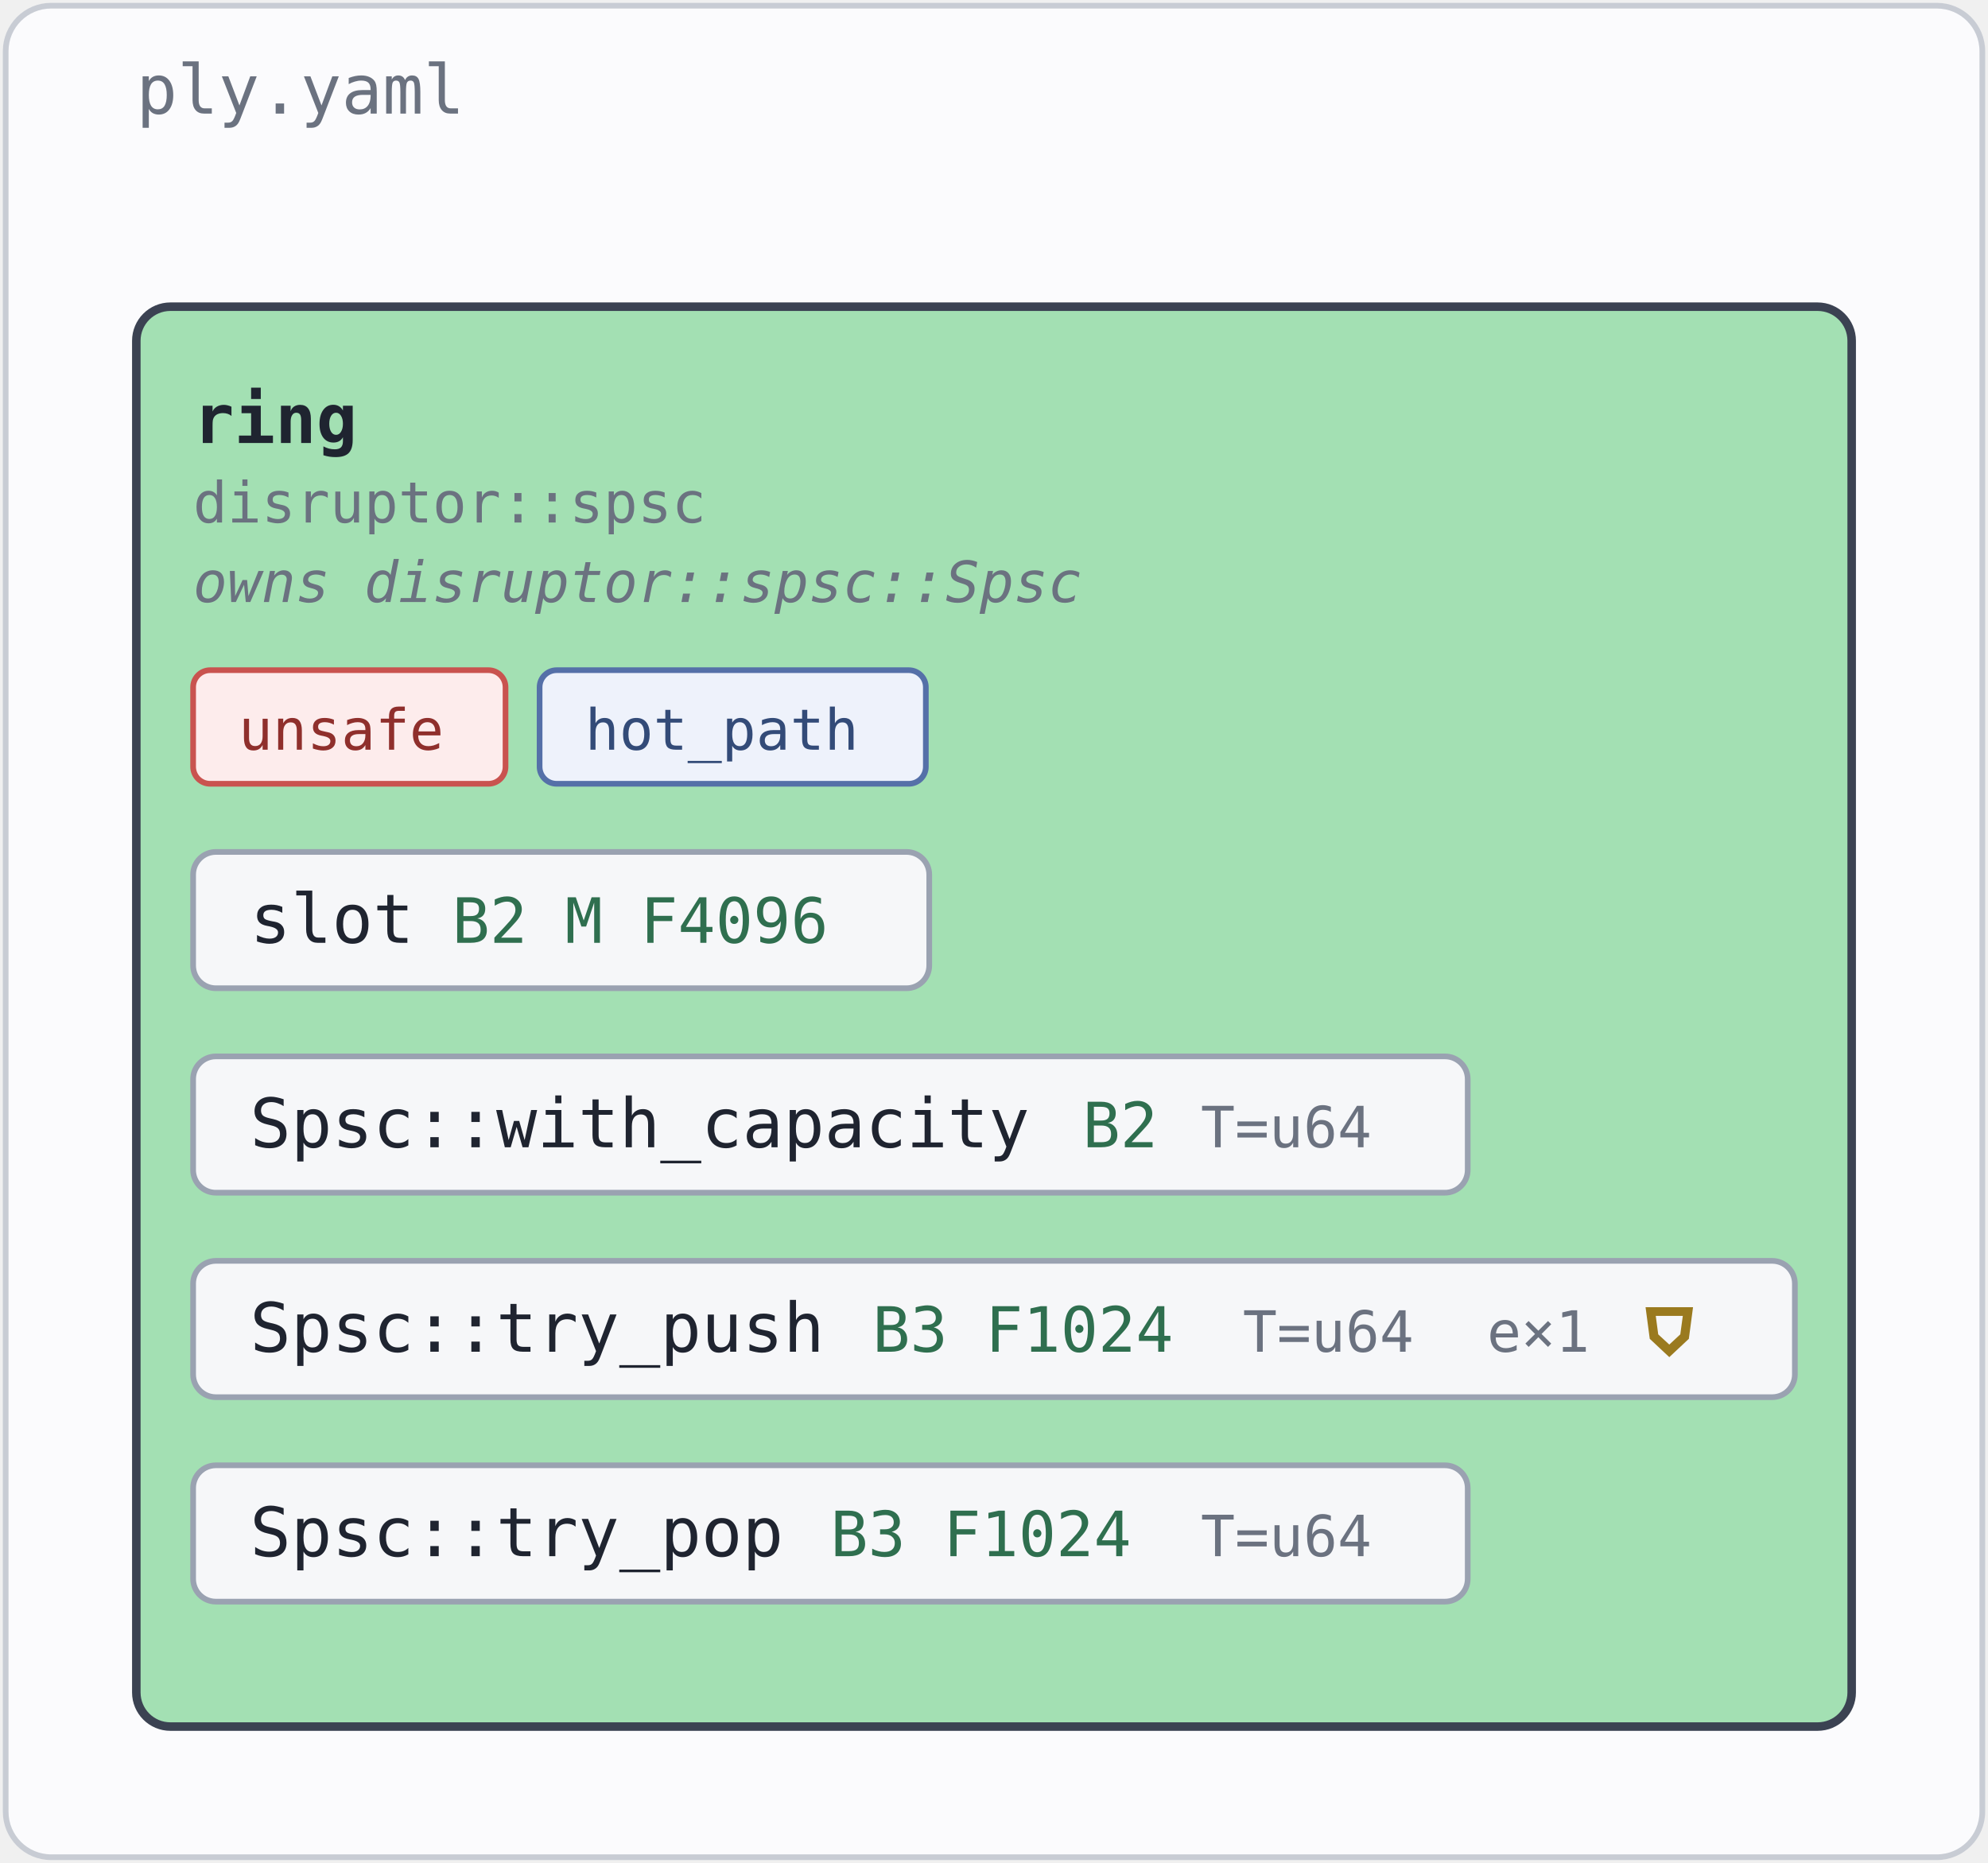
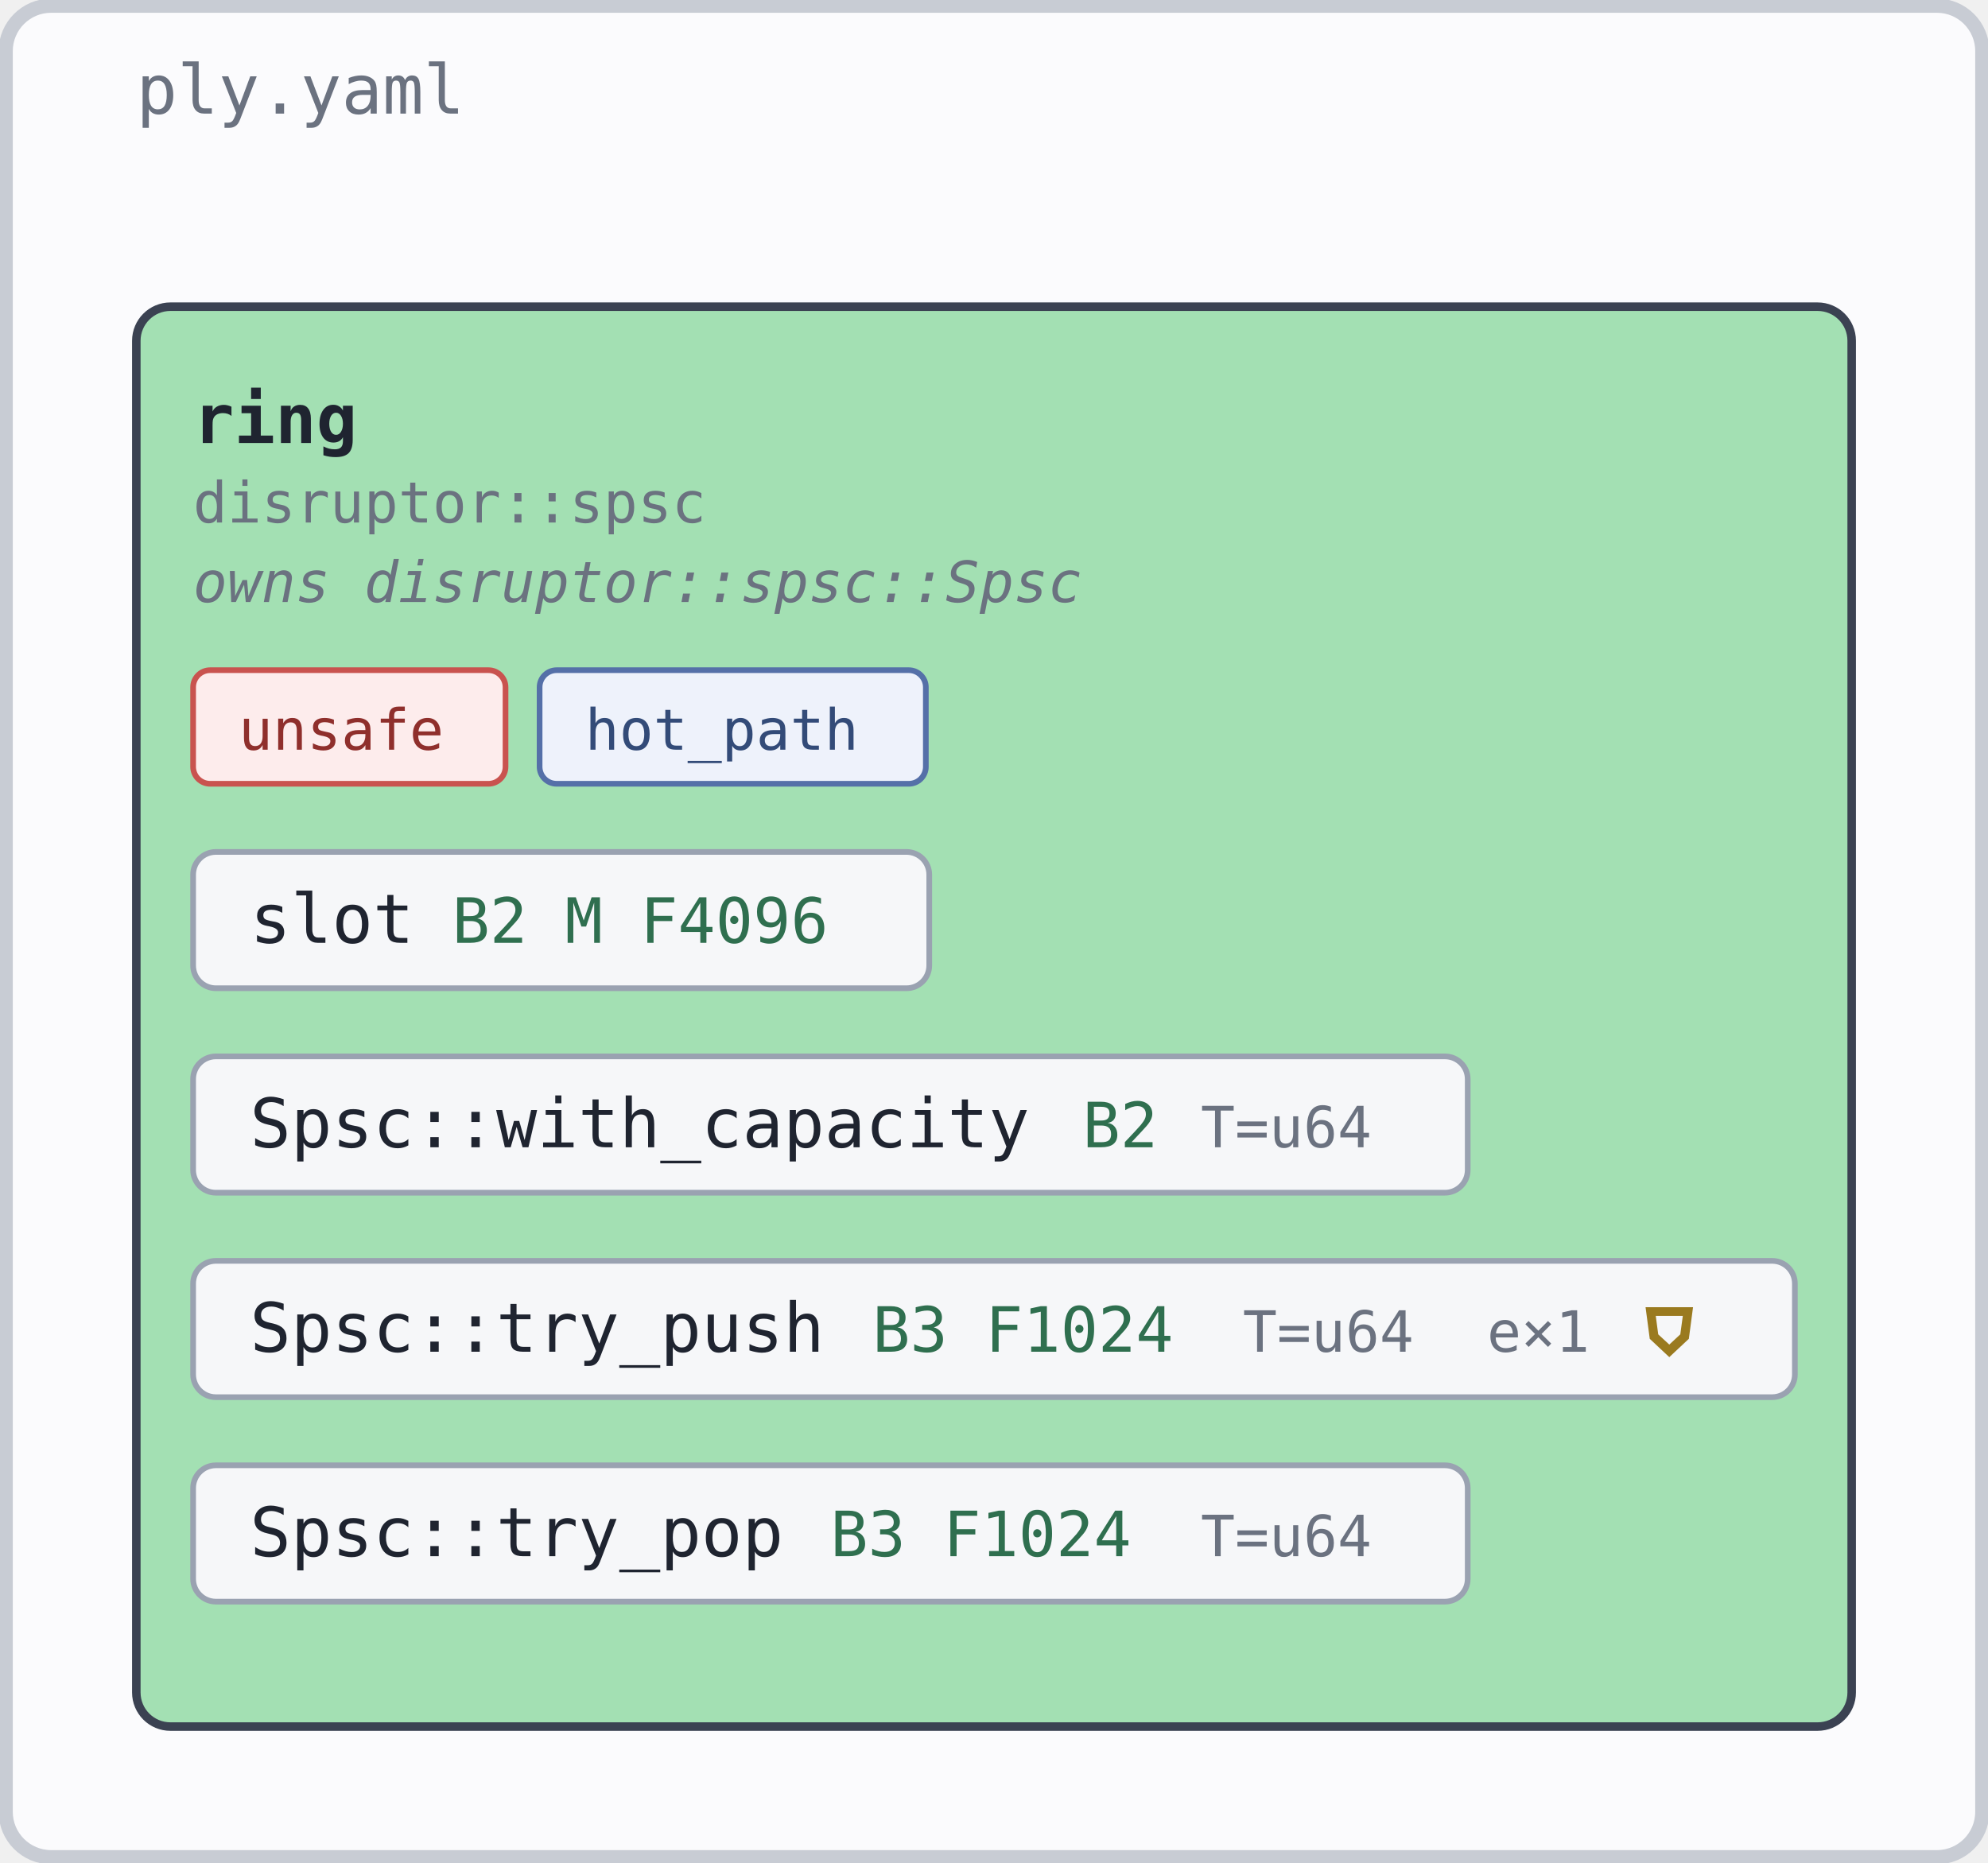
<svg xmlns="http://www.w3.org/2000/svg" width="350.0" height="328.0" viewBox="0 0 350.0 328.0" font-family="monospace" font-size="12">
-   <style>.workspace-frame{fill:#fbfbfd;stroke:#c8ccd4}.workspace-title{fill:#6b7280}.component-box{stroke:#3b4252;stroke-width:1.5}.hollow-box{stroke-dasharray:6 4}.collapsed-stack{stroke:#3b4252;stroke-width:1.5}.pure-seal{fill:none;stroke:#3b4252}.strict-notch{fill:#1f2430}.component-name{fill:#1f2430;font-weight:bold}.component-anchor{fill:#6b7280;font-size:10px}.component-owns{fill:#6b7280;font-size:10px;font-style:italic}.ceiling-unclaimed{fill:#fff}.ceiling-tested{fill:#eaf6ec}.ceiling-fuzzed{fill:#cdeed3}.ceiling-bounded{fill:#a3e0b3}.ceiling-proved{fill:#78d194}.contract-mark{fill:#1f2430}.cap-badge rect{fill:#fdecec;stroke:#c9534f}.cap-badge text{fill:#8f2f2c;font-size:10px}.profile-tag rect{fill:#eef2fb;stroke:#5570a8}.profile-tag text{fill:#334b78;font-size:10px}.fn-chip-box{fill:#f6f7f9;stroke:#9aa2b1}.fn-chip-box-synth{fill:#ecdff5;stroke:#9aa2b1}.fn-name{fill:#1f2430}.fn-checks{fill:#2f6f4f;font-size:11px}.fn-check-with{fill:#6b7280;font-size:10px}.fn-examples{fill:#6b7280;font-size:10px}.fn-shield{fill:none;stroke:#9a7a1f;font-size:13px}.unresolved-pin circle,.registry-pin circle{fill:#fff6d8;stroke:#b08900}.pin-label{fill:#7a5c00;font-size:10px;text-anchor:middle}.edge-line{fill:none;stroke:#3b4252;stroke-width:1.5}.edge-label{fill:#3b4252;font-size:10px;text-anchor:middle}.deny-line{fill:none;stroke:#c9534f;stroke-width:1.5}.deny-bar{stroke:#c9534f;stroke-width:3}.deny-except{fill:#8f2f2c;font-size:10px;text-anchor:middle}.any-node circle{fill:#eceef2;stroke:#9aa2b1}.any-label{fill:#4b5563;text-anchor:middle}#arrow path{fill:#3b4252}</style>
+   <style>.workspace-frame{fill:#fbfbfd;stroke:#c8ccd4;stroke-width:2.5}.workspace-title{fill:#6b7280}.component-box{stroke:#3b4252;stroke-width:1.5}.hollow-box{stroke-dasharray:6 4}.collapsed-stack{stroke:#3b4252;stroke-width:1.5}.pure-seal{fill:none;stroke:#3b4252}.strict-notch{fill:#1f2430}.component-name{fill:#1f2430;font-weight:bold}.component-anchor{fill:#6b7280;font-size:10px}.component-owns{fill:#6b7280;font-size:10px;font-style:italic}.ceiling-unclaimed{fill:#fff}.ceiling-tested{fill:#eaf6ec}.ceiling-fuzzed{fill:#cdeed3}.ceiling-bounded{fill:#a3e0b3}.ceiling-proved{fill:#78d194}.contract-mark{fill:#1f2430}.cap-badge rect{fill:#fdecec;stroke:#c9534f}.cap-badge text{fill:#8f2f2c;font-size:10px}.profile-tag rect{fill:#eef2fb;stroke:#5570a8}.profile-tag text{fill:#334b78;font-size:10px}.fn-chip-box{fill:#f6f7f9;stroke:#9aa2b1}.fn-chip-box-synth{fill:#ecdff5;stroke:#9aa2b1}.fn-name{fill:#1f2430}.fn-checks{fill:#2f6f4f;font-size:11px}.fn-check-with{fill:#6b7280;font-size:10px}.fn-examples{fill:#6b7280;font-size:10px}.fn-shield{fill:none;stroke:#9a7a1f;font-size:13px}.unresolved-pin circle,.registry-pin circle{fill:#fff6d8;stroke:#b08900}.pin-label{fill:#7a5c00;font-size:10px;text-anchor:middle}.edge-line{fill:none;stroke:#3b4252;stroke-width:1.5}.edge-label{fill:#3b4252;font-size:10px;text-anchor:middle}.deny-line{fill:none;stroke:#c9534f;stroke-width:1.5}.deny-bar{stroke:#c9534f;stroke-width:3}.deny-except{fill:#8f2f2c;font-size:10px;text-anchor:middle}.any-node circle{fill:#eceef2;stroke:#9aa2b1}.any-label{fill:#4b5563;text-anchor:middle}.external-box{fill:none;stroke:#3b4252;stroke-width:1.5}#arrow path{fill:#3b4252}</style>
  <defs>
    <marker id="arrow" viewBox="0 0 10 10" refX="8" refY="5" markerWidth="7" markerHeight="7" orient="auto-start-reverse">
      <path d="M 0 0 L 10 5 L 0 10 z" />
    </marker>
  </defs>
  <rect class="workspace-frame" x="1" y="1" width="348.0" height="326.0" rx="8" />
  <text class="workspace-title" x="24.0" y="20">ply.yaml</text>
  <g transform="translate(24.0,54.0)">
    <g class="component" data-name="ring">
      <rect class="component-box ceiling-bounded" x="0" y="0" width="302.0" height="250.0" rx="6" />
      <text class="component-name" x="10.0" y="24.0">ring</text>
      <text class="component-anchor" x="10.0" y="38.0">disruptor::spsc</text>
      <text class="component-owns" x="10.0" y="52.0">owns disruptor::spsc::Spsc</text>
      <g class="cap-badge">
        <rect x="10.0" y="64.0" width="55.0" height="20.0" rx="3" />
        <text x="18.0" y="78.0">unsafe</text>
      </g>
      <g class="profile-tag">
        <rect x="71.0" y="64.0" width="68.0" height="20.0" rx="3" />
        <text x="79.0" y="78.0">hot_path</text>
      </g>
      <g transform="translate(10.0,96.0)">
        <g class="fn-chip" data-fn="slot">
          <rect class="fn-chip-box" x="0" y="0" width="129.6" height="24.0" rx="4" />
          <text class="fn-name" x="10.0" y="16.0">slot</text>
          <text class="fn-checks" x="45.6" y="16.0">B2 M F4096</text>
        </g>
      </g>
      <g transform="translate(10.0,132.0)">
        <g class="fn-chip" data-fn="Spsc::with_capacity">
          <rect class="fn-chip-box" x="0" y="0" width="224.4" height="24.0" rx="4" />
          <text class="fn-name" x="10.0" y="16.0">Spsc::with_capacity</text>
          <text class="fn-checks" x="156.6" y="16.0">B2</text>
          <text class="fn-check-with" x="177.4" y="16.0">T=u64</text>
        </g>
      </g>
      <g transform="translate(10.0,168.0)">
        <g class="fn-chip" data-fn="Spsc::try_push">
          <rect class="fn-chip-box" x="0" y="0" width="282.0" height="24.0" rx="4" />
          <text class="fn-name" x="10.0" y="16.0">Spsc::try_push</text>
          <text class="fn-checks" x="119.6" y="16.0">B3 F1024</text>
          <text class="fn-check-with" x="184.8" y="16.0">T=u64</text>
          <text class="fn-examples" x="227.8" y="16.0">e×1</text>
          <g class="fn-shield">
            <text x="256.0" y="16.0">⛉</text>
          </g>
        </g>
      </g>
      <g transform="translate(10.0,204.0)">
        <g class="fn-chip" data-fn="Spsc::try_pop">
          <rect class="fn-chip-box" x="0" y="0" width="224.4" height="24.0" rx="4" />
          <text class="fn-name" x="10.0" y="16.0">Spsc::try_pop</text>
          <text class="fn-checks" x="112.2" y="16.0">B3 F1024</text>
          <text class="fn-check-with" x="177.4" y="16.0">T=u64</text>
        </g>
      </g>
    </g>
  </g>
</svg>
